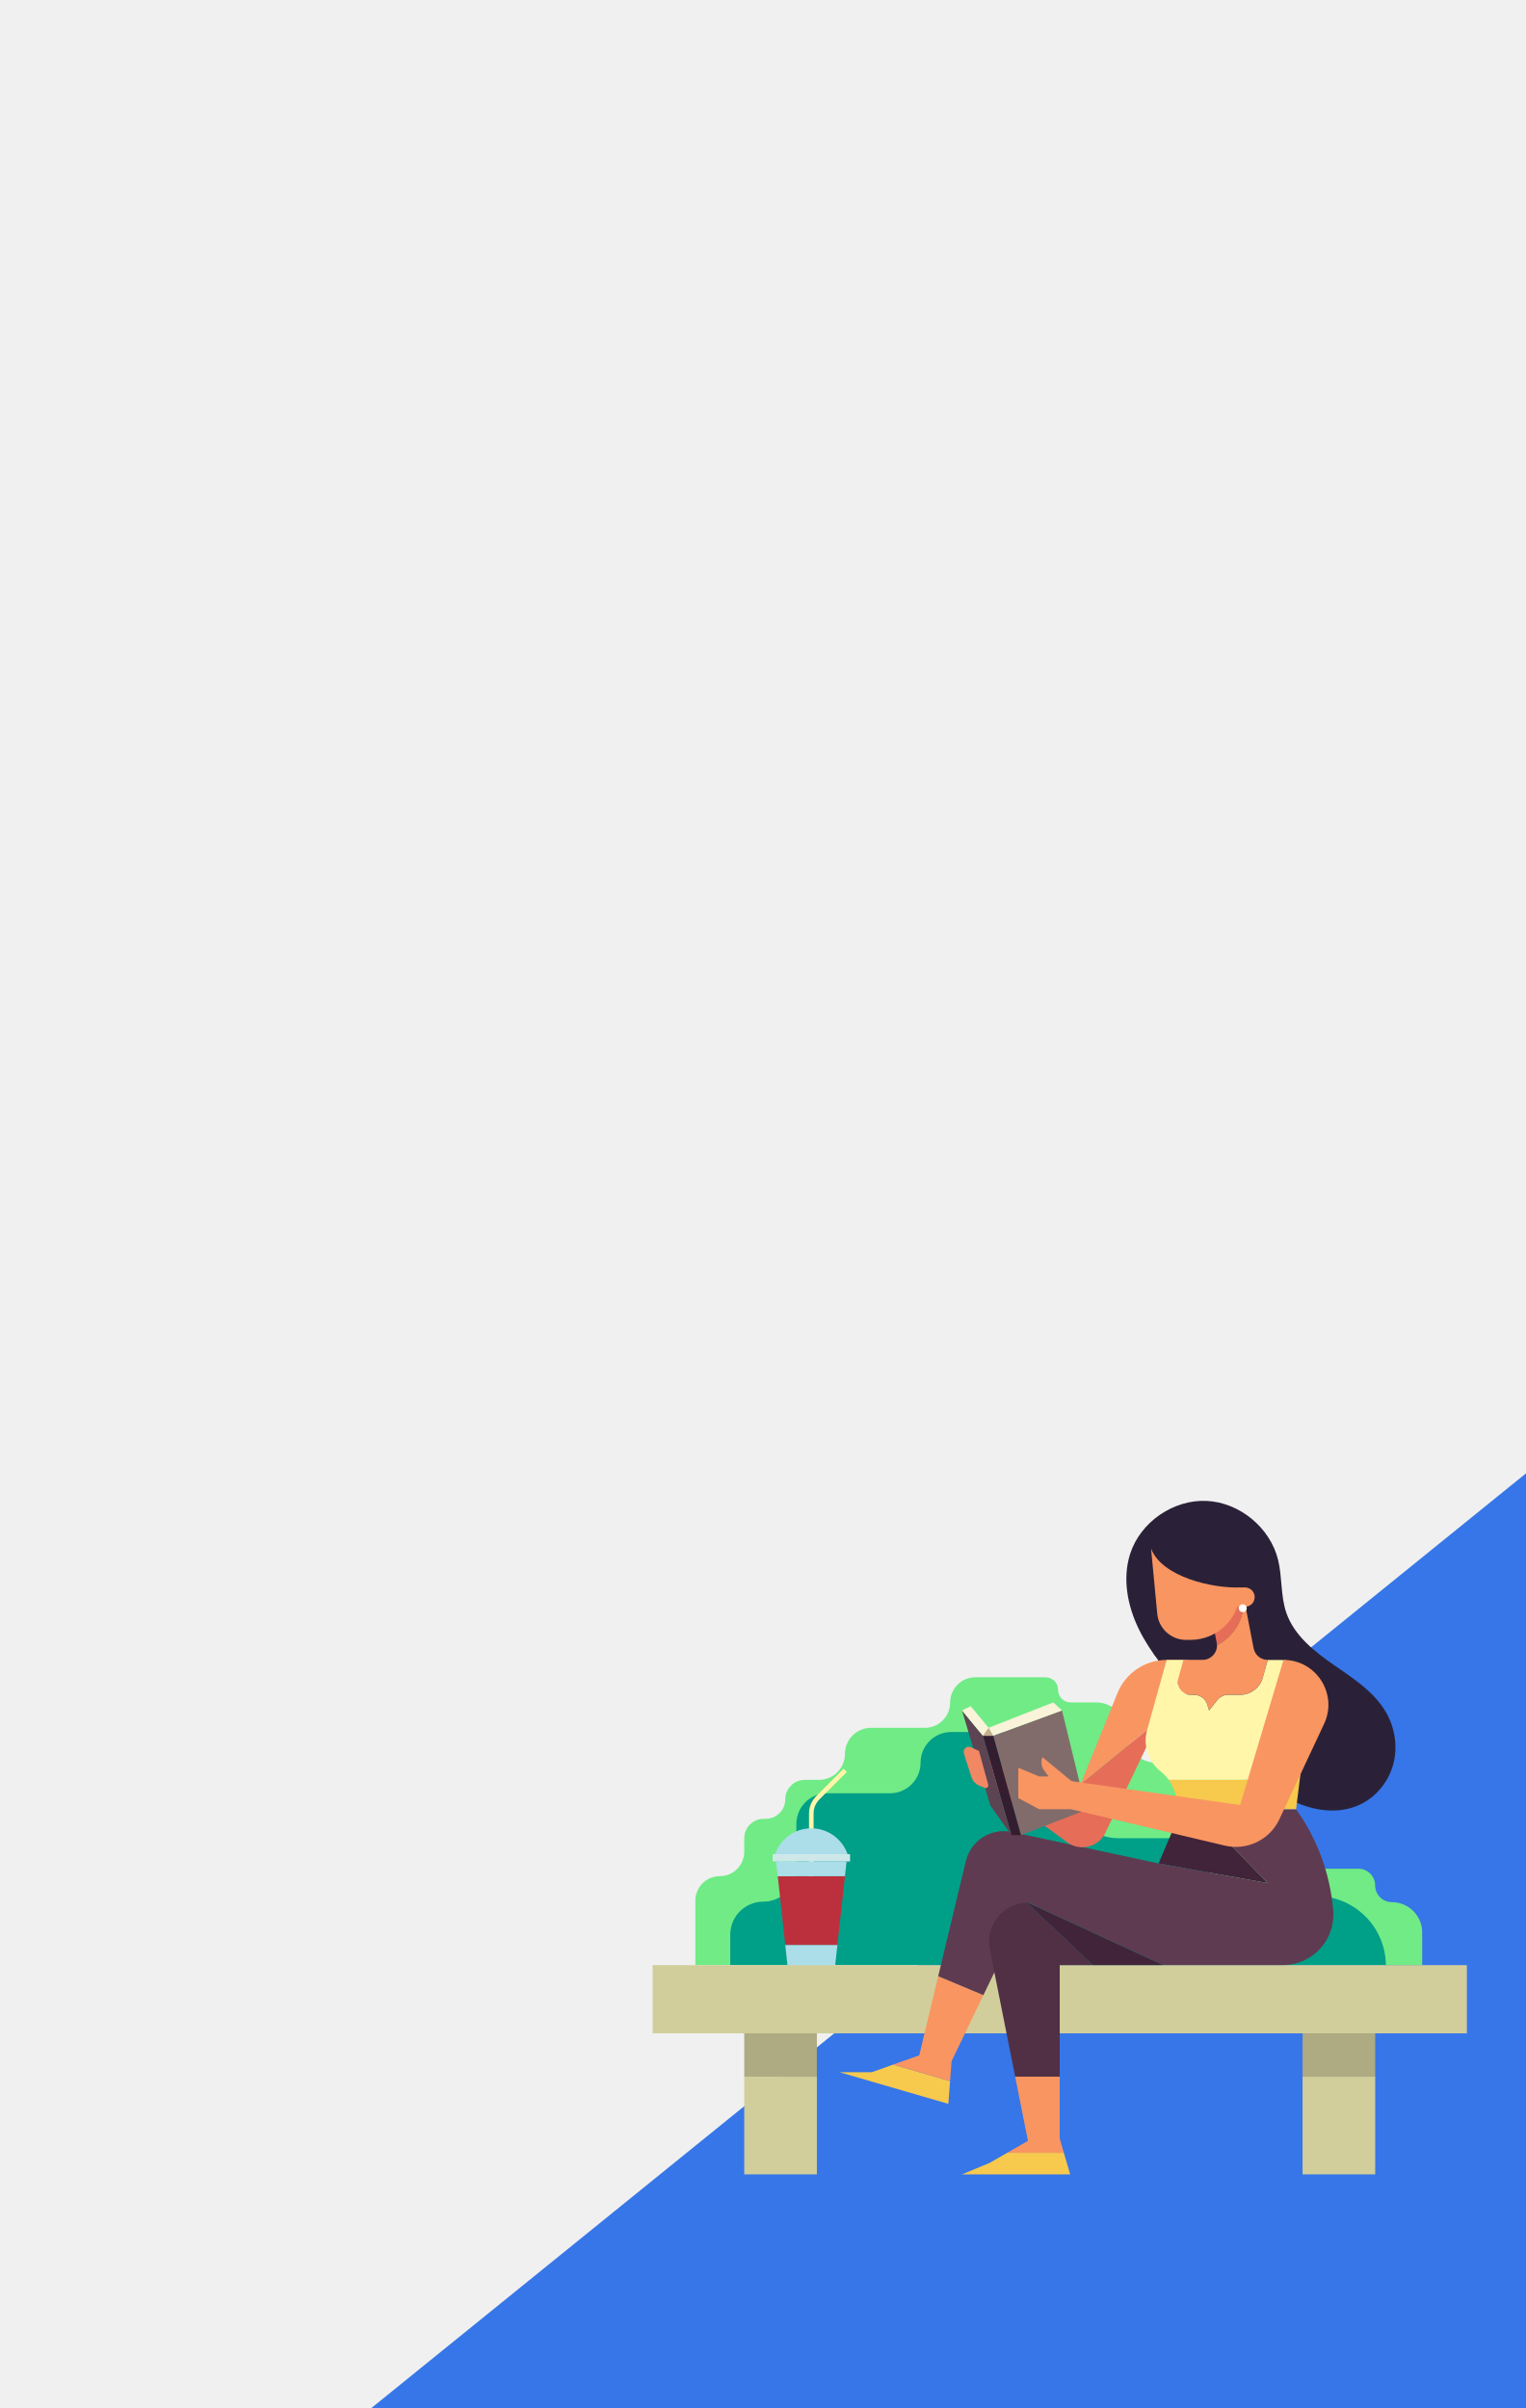
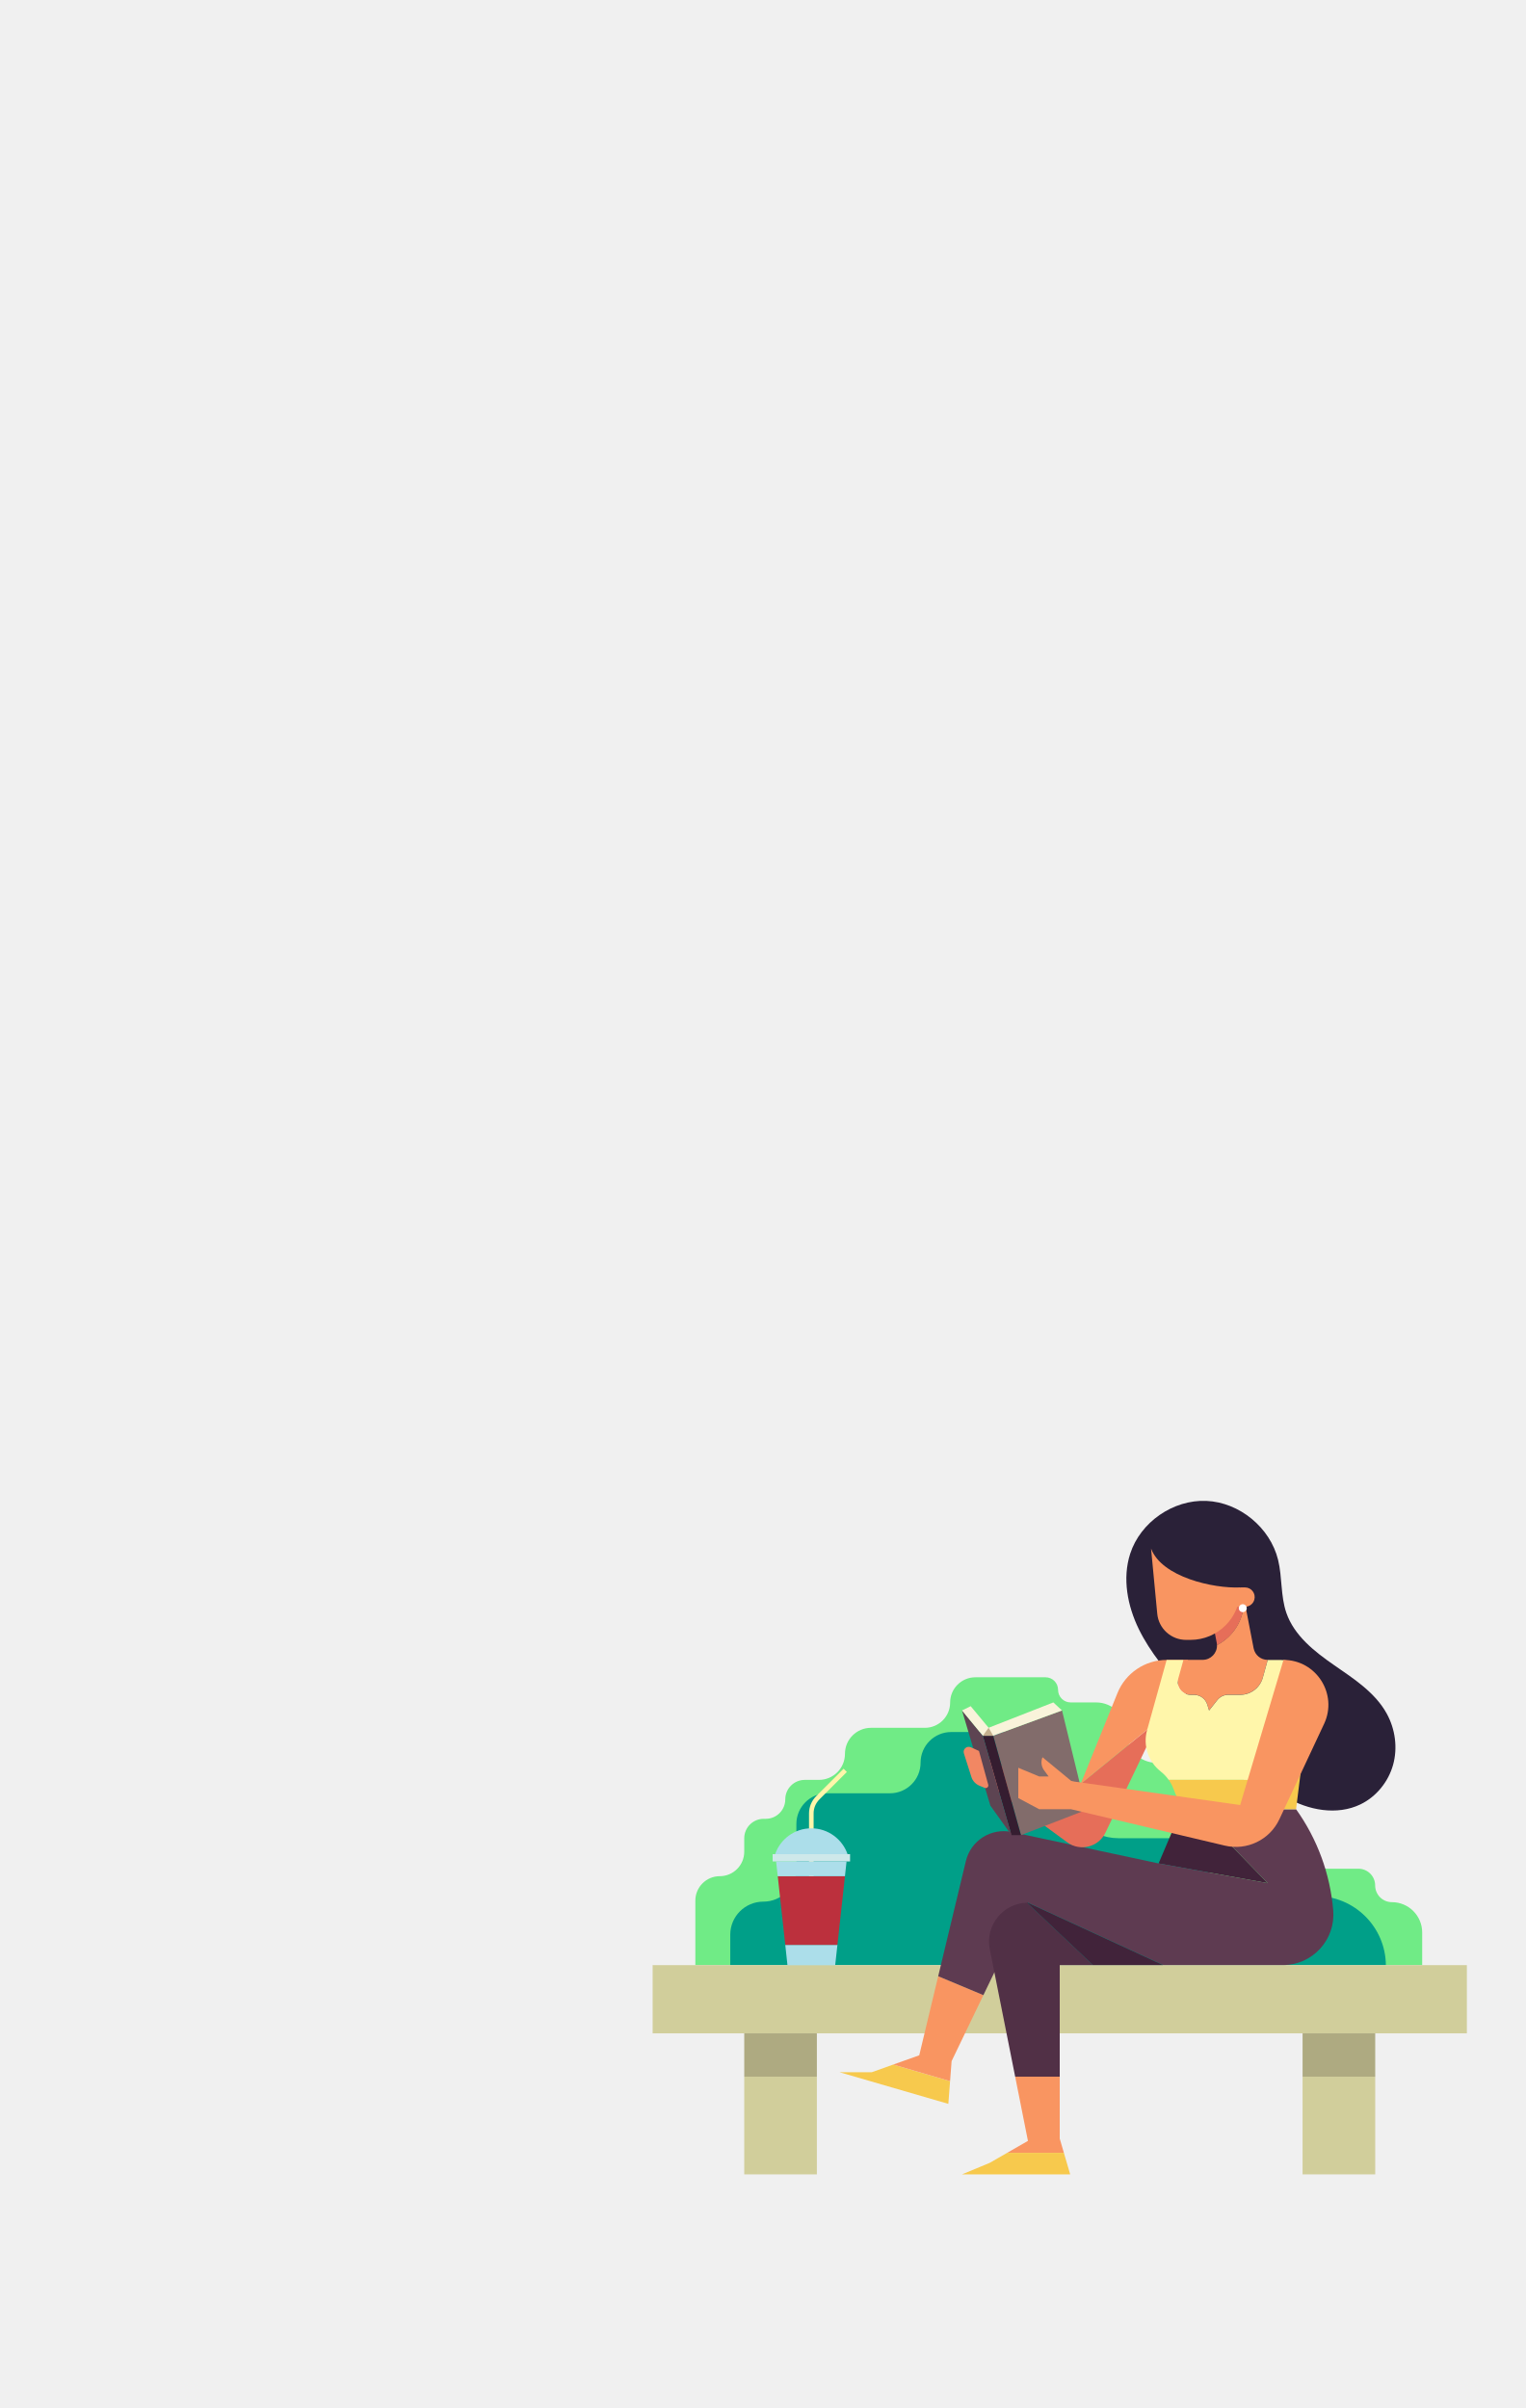
<svg xmlns="http://www.w3.org/2000/svg" xmlns:xlink="http://www.w3.org/1999/xlink" width="475" height="750" viewBox="0 0 125.677 198.438" version="1.1" id="svg8">
  <defs id="defs2">
    <linearGradient id="a">
      <stop id="stop817" offset="0" stop-color="#e7b380" />
      <stop id="stop819" offset="1" stop-color="#eecaa6" />
    </linearGradient>
    <linearGradient gradientUnits="userSpaceOnUse" y2="661.83" y1="663.15" x2="267.96" x1="270.77" id="d">
      <stop id="stop822" offset="0" stop-color="#e5af79" />
      <stop id="stop824" offset="1" stop-opacity="0" stop-color="#e5af79" />
    </linearGradient>
    <linearGradient id="b">
      <stop id="stop827" offset="0" stop-color="#babdb6" />
      <stop id="stop829" offset="1" stop-color="#eeeeec" />
    </linearGradient>
    <linearGradient gradientUnits="userSpaceOnUse" y2="1096.9" y1="1030.9" x2="480" x1="427" id="e">
      <stop id="stop832" offset="0" stop-color="#729fcf" />
      <stop id="stop834" offset="1" stop-color="#3465a4" />
    </linearGradient>
    <linearGradient xlink:href="#a" gradientUnits="userSpaceOnUse" x2="447.57" x1="438.8" id="c" />
    <linearGradient xlink:href="#b" gradientUnits="userSpaceOnUse" y2="990.8" y1="1026.6" x2="469.2" x1="500.62" id="h" />
    <linearGradient xlink:href="#b" gradientUnits="userSpaceOnUse" y2="988.91" y1="1035.6" x2="453.84" x1="480.5" id="g" />
    <linearGradient xlink:href="#b" gradientUnits="userSpaceOnUse" y2="994.17" y1="1062.4" x2="432.16" x1="482.12" id="f" />
    <linearGradient xlink:href="#a" gradientUnits="userSpaceOnUse" y2="482.97" y1="492.2" x2="353.32" x1="319.24" id="i" />
    <linearGradient xlink:href="#a" gradientUnits="userSpaceOnUse" gradientTransform="matrix(-1,0,0,1,918.36,-396.19)" y2="876.67" y1="894.48" x2="627" x1="596.51" id="j" />
    <linearGradient xlink:href="#a" gradientUnits="userSpaceOnUse" y2="391.96" y1="350.95" x2="316.91" x1="318.68" id="k" />
    <filter style="color-interpolation-filters:sRGB;" id="filter1713">
      <feColorMatrix values="1 0 0 0 0 0 1 0 0 0 0 0 1 0 0 -26.754 -90.069 -9.077 125 0 " result="colormatrix" id="feColorMatrix1709" />
      <feComposite in2="colormatrix" operator="arithmetic" k2="1" result="fbSourceGraphic" id="feComposite1711" />
      <feColorMatrix result="fbSourceGraphicAlpha" in="fbSourceGraphic" values="0 0 0 -1 0 0 0 0 -1 0 0 0 0 -1 0 0 0 0 1 0" id="feColorMatrix1715" />
      <feColorMatrix id="feColorMatrix1717" values="1 0 0 0 0 0 1 0 0 0 0 0 1 0 0 -26.754 -90.069 -9.077 125 0 " result="colormatrix" in="fbSourceGraphic" />
      <feComposite in2="colormatrix" id="feComposite1719" operator="arithmetic" k2="1" result="composite" />
    </filter>
    <linearGradient x1="0" y1="0" x2="1" y2="0" gradientUnits="userSpaceOnUse" gradientTransform="matrix(31.7452,-909.064,-909.064,-31.7452,4534.86,946.73)" spreadMethod="pad" id="linearGradient20">
      <stop style="stop-opacity:1;stop-color:#d3d4d6" offset="0" id="stop16" />
      <stop style="stop-opacity:1;stop-color:#ffffff" offset="1" id="stop18" />
    </linearGradient>
    <linearGradient x1="0" y1="0" x2="1" y2="0" gradientUnits="userSpaceOnUse" gradientTransform="matrix(27.3662,-522.178,-522.178,-27.3662,4421.27,3277.68)" spreadMethod="pad" id="linearGradient28">
      <stop style="stop-opacity:1;stop-color:#d3d4d6" offset="0" id="stop24" />
      <stop style="stop-opacity:1;stop-color:#ffffff" offset="1" id="stop26" />
    </linearGradient>
    <linearGradient x1="0" y1="0" x2="1" y2="0" gradientUnits="userSpaceOnUse" gradientTransform="matrix(-185.909,-745.639,-745.639,185.909,4713.82,4490.01)" spreadMethod="pad" id="linearGradient36">
      <stop style="stop-opacity:1;stop-color:#d0d6d7" offset="0" id="stop32" />
      <stop style="stop-opacity:1;stop-color:#ffffff" offset="1" id="stop34" />
    </linearGradient>
    <linearGradient x1="0" y1="0" x2="1" y2="0" gradientUnits="userSpaceOnUse" gradientTransform="matrix(144.985,-915.396,-915.396,-144.985,5033.85,4716.13)" spreadMethod="pad" id="linearGradient46">
      <stop style="stop-opacity:1;stop-color:#c2c9cb" offset="0" id="stop42" />
      <stop style="stop-opacity:1;stop-color:#ffffff" offset="1" id="stop44" />
    </linearGradient>
    <linearGradient x1="0" y1="0" x2="1" y2="0" gradientUnits="userSpaceOnUse" gradientTransform="matrix(59.2985,-1131.48,-1131.48,-59.2985,367.237,5477.63)" spreadMethod="pad" id="linearGradient54">
      <stop style="stop-opacity:1;stop-color:#d0d6d7" offset="0" id="stop50" />
      <stop style="stop-opacity:1;stop-color:#788389" offset="1" id="stop52" />
    </linearGradient>
    <linearGradient x1="0" y1="0" x2="1" y2="0" gradientUnits="userSpaceOnUse" gradientTransform="matrix(-1267.72,461.412,461.412,1267.72,1416.41,4918.07)" spreadMethod="pad" id="linearGradient68">
      <stop style="stop-opacity:1;stop-color:#c2c9cb" offset="0" id="stop64" />
      <stop style="stop-opacity:1;stop-color:#ffffff" offset="1" id="stop66" />
    </linearGradient>
    <linearGradient x1="0" y1="0" x2="1" y2="0" gradientUnits="userSpaceOnUse" gradientTransform="matrix(-80.7171,-27.7931,-27.7931,80.7171,503.048,5092.47)" spreadMethod="pad" id="linearGradient82">
      <stop style="stop-opacity:1;stop-color:#70797f" offset="0" id="stop72" />
      <stop style="stop-opacity:1;stop-color:#ffffff" offset="0.23" id="stop74" />
      <stop style="stop-opacity:1;stop-color:#9ba3a9" offset="0.56" id="stop76" />
      <stop style="stop-opacity:1;stop-color:#f7f7f7" offset="0.86" id="stop78" />
      <stop style="stop-opacity:1;stop-color:#ffffff" offset="1" id="stop80" />
    </linearGradient>
    <linearGradient x1="0" y1="0" x2="1" y2="0" gradientUnits="userSpaceOnUse" gradientTransform="matrix(-329.291,-1426.31,-1426.31,329.291,4679.12,5637.24)" spreadMethod="pad" id="linearGradient92">
      <stop style="stop-opacity:1;stop-color:#d0d6d7" offset="0" id="stop88" />
      <stop style="stop-opacity:1;stop-color:#788389" offset="1" id="stop90" />
    </linearGradient>
    <linearGradient x1="0" y1="0" x2="1" y2="0" gradientUnits="userSpaceOnUse" gradientTransform="matrix(644.568,1871.96,1871.96,-644.568,4848.35,4450.24)" spreadMethod="pad" id="linearGradient106">
      <stop style="stop-opacity:1;stop-color:#c2c9cb" offset="0" id="stop102" />
      <stop style="stop-opacity:1;stop-color:#ffffff" offset="1" id="stop104" />
    </linearGradient>
    <linearGradient x1="0" y1="0" x2="1" y2="0" gradientUnits="userSpaceOnUse" gradientTransform="matrix(-73.6661,-7.74262,-7.74262,73.6661,4649.31,4929.5)" spreadMethod="pad" id="linearGradient120">
      <stop style="stop-opacity:1;stop-color:#70797f" offset="0" id="stop110" />
      <stop style="stop-opacity:1;stop-color:#ffffff" offset="0.23" id="stop112" />
      <stop style="stop-opacity:1;stop-color:#9ba3a9" offset="0.56" id="stop114" />
      <stop style="stop-opacity:1;stop-color:#f7f7f7" offset="0.86" id="stop116" />
      <stop style="stop-opacity:1;stop-color:#ffffff" offset="1" id="stop118" />
    </linearGradient>
    <linearGradient x1="0" y1="0" x2="1" y2="0" gradientUnits="userSpaceOnUse" gradientTransform="matrix(665.522,620.609,620.609,-665.522,1592.89,469.64)" spreadMethod="pad" id="linearGradient130">
      <stop style="stop-opacity:1;stop-color:#d3d4d6" offset="0" id="stop126" />
      <stop style="stop-opacity:1;stop-color:#ffffff" offset="1" id="stop128" />
    </linearGradient>
    <linearGradient x1="0" y1="0" x2="1" y2="0" gradientUnits="userSpaceOnUse" gradientTransform="matrix(-404.644,-623.097,-623.097,404.644,1969.57,1002.84)" spreadMethod="pad" id="linearGradient138">
      <stop style="stop-opacity:1;stop-color:#d3d4d6" offset="0" id="stop134" />
      <stop style="stop-opacity:1;stop-color:#767e83" offset="1" id="stop136" />
    </linearGradient>
    <linearGradient x1="0" y1="0" x2="1" y2="0" gradientUnits="userSpaceOnUse" gradientTransform="matrix(1541.21,1293.23,1293.23,-1541.21,586.243,-530.33)" spreadMethod="pad" id="linearGradient146">
      <stop style="stop-opacity:1;stop-color:#d3d4d6" offset="0" id="stop142" />
      <stop style="stop-opacity:1;stop-color:#ffffff" offset="1" id="stop144" />
    </linearGradient>
    <linearGradient x1="0" y1="0" x2="1" y2="0" gradientUnits="userSpaceOnUse" gradientTransform="matrix(1050.83,-631.402,-631.402,-1050.83,423.913,931.99)" spreadMethod="pad" id="linearGradient156">
      <stop style="stop-opacity:1;stop-color:#d0d6d7" offset="0" id="stop152" />
      <stop style="stop-opacity:1;stop-color:#788389" offset="1" id="stop154" />
    </linearGradient>
    <linearGradient x1="0" y1="0" x2="1" y2="0" gradientUnits="userSpaceOnUse" gradientTransform="matrix(-655.727,2018.12,2018.12,655.727,1448.02,208.95)" spreadMethod="pad" id="linearGradient168">
      <stop style="stop-opacity:1;stop-color:#c2c9cb" offset="0" id="stop164" />
      <stop style="stop-opacity:1;stop-color:#ffffff" offset="1" id="stop166" />
    </linearGradient>
    <linearGradient x1="0" y1="0" x2="1" y2="0" gradientUnits="userSpaceOnUse" gradientTransform="matrix(-22.867,-79.7468,-79.7468,22.867,861.752,811.76)" spreadMethod="pad" id="linearGradient182">
      <stop style="stop-opacity:1;stop-color:#70797f" offset="0" id="stop172" />
      <stop style="stop-opacity:1;stop-color:#ffffff" offset="0.23" id="stop174" />
      <stop style="stop-opacity:1;stop-color:#9ba3a9" offset="0.56" id="stop176" />
      <stop style="stop-opacity:1;stop-color:#f7f7f7" offset="0.86" id="stop178" />
      <stop style="stop-opacity:1;stop-color:#ffffff" offset="1" id="stop180" />
    </linearGradient>
    <linearGradient x1="0" y1="0" x2="1" y2="0" gradientUnits="userSpaceOnUse" gradientTransform="matrix(1430.56,1200.38,1200.38,-1430.56,2432.76,3426.4)" spreadMethod="pad" id="linearGradient190">
      <stop style="stop-opacity:1;stop-color:#d3d4d6" offset="0" id="stop186" />
      <stop style="stop-opacity:1;stop-color:#ffffff" offset="1" id="stop188" />
    </linearGradient>
    <linearGradient x1="0" y1="0" x2="1" y2="0" gradientUnits="userSpaceOnUse" gradientTransform="matrix(975.407,-586.084,-586.084,-975.407,2256.8,4766.11)" spreadMethod="pad" id="linearGradient200">
      <stop style="stop-opacity:1;stop-color:#d0d6d7" offset="0" id="stop196" />
      <stop style="stop-opacity:1;stop-color:#788389" offset="1" id="stop198" />
    </linearGradient>
    <linearGradient x1="0" y1="0" x2="1" y2="0" gradientUnits="userSpaceOnUse" gradientTransform="matrix(-433.505,1877.71,1877.71,433.505,3357.8,3392.4)" spreadMethod="pad" id="linearGradient210">
      <stop style="stop-opacity:1;stop-color:#59666d" offset="0" id="stop206" />
      <stop style="stop-opacity:1;stop-color:#ffffff" offset="1" id="stop208" />
    </linearGradient>
    <linearGradient x1="0" y1="0" x2="1" y2="0" gradientUnits="userSpaceOnUse" gradientTransform="matrix(8.78023,28.7188,28.7188,-8.78023,2674.71,4612.82)" spreadMethod="pad" id="linearGradient218">
      <stop style="stop-opacity:1;stop-color:#4d585d" offset="0" id="stop214" />
      <stop style="stop-opacity:1;stop-color:#ffffff" offset="1" id="stop216" />
    </linearGradient>
    <linearGradient x1="0" y1="0" x2="1" y2="0" gradientUnits="userSpaceOnUse" gradientTransform="matrix(-1270.54,1104.46,1104.46,1270.54,3533.03,1028)" spreadMethod="pad" id="linearGradient228">
      <stop style="stop-opacity:1;stop-color:#d3d4d6" offset="0" id="stop224" />
      <stop style="stop-opacity:1;stop-color:#ffffff" offset="1" id="stop226" />
    </linearGradient>
    <linearGradient x1="0" y1="0" x2="1" y2="0" gradientUnits="userSpaceOnUse" gradientTransform="matrix(-869.948,-543.604,-543.604,869.948,3704.48,2261)" spreadMethod="pad" id="linearGradient238">
      <stop style="stop-opacity:1;stop-color:#d0d6d7" offset="0" id="stop234" />
      <stop style="stop-opacity:1;stop-color:#788389" offset="1" id="stop236" />
    </linearGradient>
    <linearGradient x1="0" y1="0" x2="1" y2="0" gradientUnits="userSpaceOnUse" gradientTransform="matrix(420.281,1685.65,1685.65,-420.281,2693.63,1017.6)" spreadMethod="pad" id="linearGradient248">
      <stop style="stop-opacity:1;stop-color:#59666d" offset="0" id="stop244" />
      <stop style="stop-opacity:1;stop-color:#ffffff" offset="1" id="stop246" />
    </linearGradient>
    <linearGradient x1="0" y1="0" x2="1" y2="0" gradientUnits="userSpaceOnUse" gradientTransform="matrix(-7.46483,26.0329,26.0329,7.46483,3335.14,2107.3)" spreadMethod="pad" id="linearGradient256">
      <stop style="stop-opacity:1;stop-color:#4d585d" offset="0" id="stop252" />
      <stop style="stop-opacity:1;stop-color:#ffffff" offset="1" id="stop254" />
    </linearGradient>
    <linearGradient x1="0" y1="0" x2="1" y2="0" gradientUnits="userSpaceOnUse" gradientTransform="matrix(-1270.54,1104.47,1104.47,1270.54,3245.08,1169.36)" spreadMethod="pad" id="linearGradient266">
      <stop style="stop-opacity:1;stop-color:#d3d4d6" offset="0" id="stop262" />
      <stop style="stop-opacity:1;stop-color:#ffffff" offset="1" id="stop264" />
    </linearGradient>
    <linearGradient x1="0" y1="0" x2="1" y2="0" gradientUnits="userSpaceOnUse" gradientTransform="matrix(-869.953,-543.607,-543.607,869.953,3416.53,2402.37)" spreadMethod="pad" id="linearGradient276">
      <stop style="stop-opacity:1;stop-color:#d0d6d7" offset="0" id="stop272" />
      <stop style="stop-opacity:1;stop-color:#788389" offset="1" id="stop274" />
    </linearGradient>
    <linearGradient x1="0" y1="0" x2="1" y2="0" gradientUnits="userSpaceOnUse" gradientTransform="matrix(420.278,1685.64,1685.64,-420.278,2405.69,1158.97)" spreadMethod="pad" id="linearGradient286">
      <stop style="stop-opacity:1;stop-color:#59666d" offset="0" id="stop282" />
      <stop style="stop-opacity:1;stop-color:#ffffff" offset="1" id="stop284" />
    </linearGradient>
    <linearGradient x1="0" y1="0" x2="1" y2="0" gradientUnits="userSpaceOnUse" gradientTransform="matrix(-7.46277,26.0258,26.0258,7.46277,3047.19,2248.66)" spreadMethod="pad" id="linearGradient294">
      <stop style="stop-opacity:1;stop-color:#4d585d" offset="0" id="stop290" />
      <stop style="stop-opacity:1;stop-color:#ffffff" offset="1" id="stop292" />
    </linearGradient>
    <linearGradient x1="0" y1="0" x2="1" y2="0" gradientUnits="userSpaceOnUse" gradientTransform="matrix(-1270.54,1104.46,1104.46,1270.54,3501.62,1389.25)" spreadMethod="pad" id="linearGradient304">
      <stop style="stop-opacity:1;stop-color:#d3d4d6" offset="0" id="stop300" />
      <stop style="stop-opacity:1;stop-color:#ffffff" offset="1" id="stop302" />
    </linearGradient>
    <linearGradient x1="0" y1="0" x2="1" y2="0" gradientUnits="userSpaceOnUse" gradientTransform="matrix(-869.948,-543.604,-543.604,869.948,3673.08,2622.26)" spreadMethod="pad" id="linearGradient314">
      <stop style="stop-opacity:1;stop-color:#d0d6d7" offset="0" id="stop310" />
      <stop style="stop-opacity:1;stop-color:#788389" offset="1" id="stop312" />
    </linearGradient>
    <linearGradient x1="0" y1="0" x2="1" y2="0" gradientUnits="userSpaceOnUse" gradientTransform="matrix(420.281,1685.65,1685.65,-420.281,2662.22,1378.85)" spreadMethod="pad" id="linearGradient324">
      <stop style="stop-opacity:1;stop-color:#59666d" offset="0" id="stop320" />
      <stop style="stop-opacity:1;stop-color:#ffffff" offset="1" id="stop322" />
    </linearGradient>
    <linearGradient x1="0" y1="0" x2="1" y2="0" gradientUnits="userSpaceOnUse" gradientTransform="matrix(-7.46284,26.026,26.026,7.46284,3303.73,2468.55)" spreadMethod="pad" id="linearGradient332">
      <stop style="stop-opacity:1;stop-color:#4d585d" offset="0" id="stop328" />
      <stop style="stop-opacity:1;stop-color:#ffffff" offset="1" id="stop330" />
    </linearGradient>
    <linearGradient x1="0" y1="0" x2="1" y2="0" gradientUnits="userSpaceOnUse" gradientTransform="matrix(-2101.57,563.114,563.114,2101.57,4894.82,3035.37)" spreadMethod="pad" id="linearGradient344">
      <stop style="stop-opacity:1;stop-color:#6f7a7f" offset="0" id="stop340" />
      <stop style="stop-opacity:1;stop-color:#ffffff" offset="1" id="stop342" />
    </linearGradient>
    <linearGradient x1="0" y1="0" x2="1" y2="0" gradientUnits="userSpaceOnUse" gradientTransform="matrix(1440.88,413.165,413.165,-1440.88,4524.66,3159.74)" spreadMethod="pad" id="linearGradient352">
      <stop style="stop-opacity:1;stop-color:#6f7a7f" offset="0" id="stop348" />
      <stop style="stop-opacity:1;stop-color:#ffffff" offset="1" id="stop350" />
    </linearGradient>
    <linearGradient x1="0" y1="0" x2="1" y2="0" gradientUnits="userSpaceOnUse" gradientTransform="matrix(273.349,-9.54557,-9.54557,-273.349,4300.63,3078.3)" spreadMethod="pad" id="linearGradient360">
      <stop style="stop-opacity:1;stop-color:#6f7a7f" offset="0" id="stop356" />
      <stop style="stop-opacity:1;stop-color:#ffffff" offset="1" id="stop358" />
    </linearGradient>
    <linearGradient x1="0" y1="0" x2="1" y2="0" gradientUnits="userSpaceOnUse" gradientTransform="matrix(-1171.72,249.058,249.058,1171.72,4463.37,3431.91)" spreadMethod="pad" id="linearGradient370">
      <stop style="stop-opacity:1;stop-color:#c1c5c7" offset="0" id="stop366" />
      <stop style="stop-opacity:1;stop-color:#ffffff" offset="1" id="stop368" />
    </linearGradient>
    <linearGradient x1="0" y1="0" x2="1" y2="0" gradientUnits="userSpaceOnUse" gradientTransform="matrix(1599.13,55.8428,55.8428,-1599.13,2926.46,3178.56)" spreadMethod="pad" id="linearGradient378">
      <stop style="stop-opacity:1;stop-color:#c6c8c8" offset="0" id="stop374" />
      <stop style="stop-opacity:1;stop-color:#ffffff" offset="1" id="stop376" />
    </linearGradient>
    <linearGradient x1="0" y1="0" x2="1" y2="0" gradientUnits="userSpaceOnUse" gradientTransform="matrix(-1264.29,485.315,485.315,1264.29,4415.64,3356.35)" spreadMethod="pad" id="linearGradient386">
      <stop style="stop-opacity:1;stop-color:#8b9199" offset="0" id="stop382" />
      <stop style="stop-opacity:1;stop-color:#ffffff" offset="1" id="stop384" />
    </linearGradient>
    <linearGradient x1="0" y1="0" x2="1" y2="0" gradientUnits="userSpaceOnUse" gradientTransform="matrix(1142.99,160.637,160.637,-1142.99,4356.48,3477.28)" spreadMethod="pad" id="linearGradient394">
      <stop style="stop-opacity:1;stop-color:#d0d6d7" offset="0" id="stop390" />
      <stop style="stop-opacity:1;stop-color:#ffffff" offset="1" id="stop392" />
    </linearGradient>
    <linearGradient x1="0" y1="0" x2="1" y2="0" gradientUnits="userSpaceOnUse" gradientTransform="matrix(1084.69,270.443,270.443,-1084.69,4468.89,3439.6)" spreadMethod="pad" id="linearGradient402">
      <stop style="stop-opacity:1;stop-color:#8b9199" offset="0" id="stop398" />
      <stop style="stop-opacity:1;stop-color:#ffffff" offset="1" id="stop400" />
    </linearGradient>
    <linearGradient x1="0" y1="0" x2="1" y2="0" gradientUnits="userSpaceOnUse" gradientTransform="matrix(981.178,173.008,173.008,-981.178,4355.27,3513.24)" spreadMethod="pad" id="linearGradient410">
      <stop style="stop-opacity:1;stop-color:#d0d6d7" offset="0" id="stop406" />
      <stop style="stop-opacity:1;stop-color:#ffffff" offset="1" id="stop408" />
    </linearGradient>
    <linearGradient x1="0" y1="0" x2="1" y2="0" gradientUnits="userSpaceOnUse" gradientTransform="matrix(-1596.53,-368.587,-368.587,1596.53,6151.31,3401.58)" spreadMethod="pad" id="linearGradient418">
      <stop style="stop-opacity:1;stop-color:#c6c8c8" offset="0" id="stop414" />
      <stop style="stop-opacity:1;stop-color:#ffffff" offset="1" id="stop416" />
    </linearGradient>
    <linearGradient x1="0" y1="0" x2="1" y2="0" gradientUnits="userSpaceOnUse" gradientTransform="matrix(1009.05,270.375,270.375,-1009.05,4685.82,3540.23)" spreadMethod="pad" id="linearGradient426">
      <stop style="stop-opacity:1;stop-color:#8b9199" offset="0" id="stop422" />
      <stop style="stop-opacity:1;stop-color:#ffffff" offset="1" id="stop424" />
    </linearGradient>
    <linearGradient x1="0" y1="0" x2="1" y2="0" gradientUnits="userSpaceOnUse" gradientTransform="matrix(1091.75,57.216,57.216,-1091.75,3258.51,3182.78)" spreadMethod="pad" id="linearGradient434">
      <stop style="stop-opacity:1;stop-color:#b5bbbc" offset="0" id="stop430" />
      <stop style="stop-opacity:1;stop-color:#ffffff" offset="1" id="stop432" />
    </linearGradient>
    <linearGradient x1="0" y1="0" x2="1" y2="0" gradientUnits="userSpaceOnUse" gradientTransform="matrix(1095.99,57.4383,57.4383,-1095.99,3258.8,3136.84)" spreadMethod="pad" id="linearGradient442">
      <stop style="stop-opacity:1;stop-color:#b5bbbc" offset="0" id="stop438" />
      <stop style="stop-opacity:1;stop-color:#ffffff" offset="1" id="stop440" />
    </linearGradient>
    <linearGradient x1="0" y1="0" x2="1" y2="0" gradientUnits="userSpaceOnUse" gradientTransform="matrix(1073.36,56.2523,56.2523,-1073.36,3272.08,3099.89)" spreadMethod="pad" id="linearGradient450">
      <stop style="stop-opacity:1;stop-color:#b5bbbc" offset="0" id="stop446" />
      <stop style="stop-opacity:1;stop-color:#ffffff" offset="1" id="stop448" />
    </linearGradient>
    <linearGradient x1="0" y1="0" x2="1" y2="0" gradientUnits="userSpaceOnUse" gradientTransform="matrix(-1471.73,-154.685,-154.685,1471.73,5837.93,3295.7)" spreadMethod="pad" id="linearGradient458">
      <stop style="stop-opacity:1;stop-color:#b5bbbc" offset="0" id="stop454" />
      <stop style="stop-opacity:1;stop-color:#ffffff" offset="1" id="stop456" />
    </linearGradient>
    <linearGradient x1="0" y1="0" x2="1" y2="0" gradientUnits="userSpaceOnUse" gradientTransform="matrix(-1461.18,-153.576,-153.576,1461.18,5837.96,3244.71)" spreadMethod="pad" id="linearGradient466">
      <stop style="stop-opacity:1;stop-color:#b5bbbc" offset="0" id="stop462" />
      <stop style="stop-opacity:1;stop-color:#ffffff" offset="1" id="stop464" />
    </linearGradient>
    <linearGradient x1="0" y1="0" x2="1" y2="0" gradientUnits="userSpaceOnUse" gradientTransform="matrix(-1452.43,-152.657,-152.657,1452.43,5838.31,3199.22)" spreadMethod="pad" id="linearGradient474">
      <stop style="stop-opacity:1;stop-color:#b5bbbc" offset="0" id="stop470" />
      <stop style="stop-opacity:1;stop-color:#ffffff" offset="1" id="stop472" />
    </linearGradient>
    <linearGradient x1="0" y1="0" x2="1" y2="0" gradientUnits="userSpaceOnUse" gradientTransform="matrix(-899.439,207.652,207.652,899.439,4397.14,3525.45)" spreadMethod="pad" id="linearGradient488">
      <stop style="stop-opacity:1;stop-color:#c8cfd1" offset="0" id="stop478" />
      <stop style="stop-opacity:1;stop-color:#eff0f0" offset="0.16" id="stop480" />
      <stop style="stop-opacity:1;stop-color:#ffffff" offset="0.4" id="stop482" />
      <stop style="stop-opacity:1;stop-color:#fcfeff" offset="0.67" id="stop484" />
      <stop style="stop-opacity:1;stop-color:#e2e4e5" offset="1" id="stop486" />
    </linearGradient>
    <linearGradient x1="0" y1="0" x2="1" y2="0" gradientUnits="userSpaceOnUse" gradientTransform="matrix(803.155,230.301,230.301,-803.155,4549.79,3565.5)" spreadMethod="pad" id="linearGradient502">
      <stop style="stop-opacity:1;stop-color:#c8cfd1" offset="0" id="stop492" />
      <stop style="stop-opacity:1;stop-color:#eff0f0" offset="0.16" id="stop494" />
      <stop style="stop-opacity:1;stop-color:#ffffff" offset="0.4" id="stop496" />
      <stop style="stop-opacity:1;stop-color:#fcfeff" offset="0.67" id="stop498" />
      <stop style="stop-opacity:1;stop-color:#e2e4e5" offset="1" id="stop500" />
    </linearGradient>
    <linearGradient x1="0" y1="0" x2="1" y2="0" gradientUnits="userSpaceOnUse" gradientTransform="matrix(-953.964,273.545,273.545,953.964,4879.29,897.22)" spreadMethod="pad" id="linearGradient516">
      <stop style="stop-opacity:1;stop-color:#bfc4c5" offset="0" id="stop512" />
      <stop style="stop-opacity:1;stop-color:#ffffff" offset="1" id="stop514" />
    </linearGradient>
    <linearGradient x1="0" y1="0" x2="1" y2="0" gradientUnits="userSpaceOnUse" gradientTransform="matrix(57.2412,1092.23,1092.23,-57.2412,3712.31,816.75)" spreadMethod="pad" id="linearGradient524">
      <stop style="stop-opacity:1;stop-color:#daddde" offset="0" id="stop520" />
      <stop style="stop-opacity:1;stop-color:#ffffff" offset="1" id="stop522" />
    </linearGradient>
    <linearGradient x1="0" y1="0" x2="1" y2="0" gradientUnits="userSpaceOnUse" gradientTransform="matrix(-1250.3,583.024,583.024,1250.3,4784.34,143.86)" spreadMethod="pad" id="linearGradient542">
      <stop style="stop-opacity:1;stop-color:#768186" offset="0" id="stop538" />
      <stop style="stop-opacity:1;stop-color:#ffffff" offset="1" id="stop540" />
    </linearGradient>
    <linearGradient x1="0" y1="0" x2="1" y2="0" gradientUnits="userSpaceOnUse" gradientTransform="matrix(942.891,149.339,149.339,-942.891,4395.98,1007.32)" spreadMethod="pad" id="linearGradient562">
      <stop style="stop-opacity:1;stop-color:#bfc4c5" offset="0" id="stop558" />
      <stop style="stop-opacity:1;stop-color:#ffffff" offset="1" id="stop560" />
    </linearGradient>
    <linearGradient x1="0" y1="0" x2="1" y2="0" gradientUnits="userSpaceOnUse" gradientTransform="matrix(57.2411,1092.22,1092.22,-57.2411,5353.74,816.75)" spreadMethod="pad" id="linearGradient570">
      <stop style="stop-opacity:1;stop-color:#daddde" offset="0" id="stop566" />
      <stop style="stop-opacity:1;stop-color:#ffffff" offset="1" id="stop568" />
    </linearGradient>
    <linearGradient x1="0" y1="0" x2="1" y2="0" gradientUnits="userSpaceOnUse" gradientTransform="matrix(1046.66,466.002,466.002,-1046.66,4325.59,168)" spreadMethod="pad" id="linearGradient590">
      <stop style="stop-opacity:1;stop-color:#768186" offset="0" id="stop584" />
      <stop style="stop-opacity:1;stop-color:#ffffff" offset="0.811" id="stop586" />
      <stop style="stop-opacity:1;stop-color:#ffffff" offset="1" id="stop588" />
    </linearGradient>
    <linearGradient x1="0" y1="0" x2="1" y2="0" gradientUnits="userSpaceOnUse" gradientTransform="matrix(35.2481,-402.888,-402.888,-35.2481,4628.43,1272.63)" spreadMethod="pad" id="linearGradient676">
      <stop style="stop-opacity:1;stop-color:#c9d8e0" offset="0" id="stop670" />
      <stop style="stop-opacity:1;stop-color:#ffffff" offset="0.39" id="stop672" />
      <stop style="stop-opacity:1;stop-color:#c9d8e0" offset="1" id="stop674" />
    </linearGradient>
    <linearGradient x1="0" y1="0" x2="1" y2="0" gradientUnits="userSpaceOnUse" gradientTransform="matrix(545.603,1026.13,1026.13,-545.603,429.911,3813.67)" spreadMethod="pad" id="linearGradient684">
      <stop style="stop-opacity:1;stop-color:#ffffff" offset="0" id="stop680" />
      <stop style="stop-opacity:1;stop-color:#788389" offset="1" id="stop682" />
    </linearGradient>
    <linearGradient x1="0" y1="0" x2="1" y2="0" gradientUnits="userSpaceOnUse" gradientTransform="matrix(40.1448,-1149.6,-1149.6,-40.1448,1064.02,4914.84)" spreadMethod="pad" id="linearGradient694">
      <stop style="stop-opacity:1;stop-color:#c2c9cb" offset="0" id="stop690" />
      <stop style="stop-opacity:1;stop-color:#ffffff" offset="1" id="stop692" />
    </linearGradient>
    <linearGradient x1="0" y1="0" x2="1" y2="0" gradientUnits="userSpaceOnUse" gradientTransform="matrix(3329.37,174.485,174.485,-3329.37,-377.188,3524.61)" spreadMethod="pad" id="linearGradient702">
      <stop style="stop-opacity:1;stop-color:#6f7a7f" offset="0" id="stop698" />
      <stop style="stop-opacity:1;stop-color:#ffffff" offset="1" id="stop700" />
    </linearGradient>
    <linearGradient x1="0" y1="0" x2="1" y2="0" gradientUnits="userSpaceOnUse" gradientTransform="matrix(2008.51,70.1389,70.1389,-2008.51,427.385,3241.2)" spreadMethod="pad" id="linearGradient712">
      <stop style="stop-opacity:1;stop-color:#d0d3d4" offset="0" id="stop708" />
      <stop style="stop-opacity:1;stop-color:#ffffff" offset="1" id="stop710" />
    </linearGradient>
    <linearGradient x1="0" y1="0" x2="1" y2="0" gradientUnits="userSpaceOnUse" gradientTransform="matrix(-2396.18,-251.848,-251.848,2396.18,2265.01,3381.51)" spreadMethod="pad" id="linearGradient720">
      <stop style="stop-opacity:1;stop-color:#dfe3e5" offset="0" id="stop716" />
      <stop style="stop-opacity:1;stop-color:#ffffff" offset="1" id="stop718" />
    </linearGradient>
    <linearGradient x1="0" y1="0" x2="1" y2="0" gradientUnits="userSpaceOnUse" gradientTransform="matrix(-2125.06,-223.353,-223.353,2125.06,2263.51,3307.77)" spreadMethod="pad" id="linearGradient728">
      <stop style="stop-opacity:1;stop-color:#bdc1c2" offset="0" id="stop724" />
      <stop style="stop-opacity:1;stop-color:#ffffff" offset="1" id="stop726" />
    </linearGradient>
    <linearGradient x1="0" y1="0" x2="1" y2="0" gradientUnits="userSpaceOnUse" gradientTransform="matrix(-2180.89,-229.221,-229.221,2180.89,2294.94,3527.7)" spreadMethod="pad" id="linearGradient736">
      <stop style="stop-opacity:1;stop-color:#bdc1c2" offset="0" id="stop732" />
      <stop style="stop-opacity:1;stop-color:#ffffff" offset="1" id="stop734" />
    </linearGradient>
    <linearGradient x1="0" y1="0" x2="1" y2="0" gradientUnits="userSpaceOnUse" gradientTransform="matrix(-2161.42,-227.174,-227.174,2161.42,2296.78,3598.23)" spreadMethod="pad" id="linearGradient744">
      <stop style="stop-opacity:1;stop-color:#bdc1c2" offset="0" id="stop740" />
      <stop style="stop-opacity:1;stop-color:#ffffff" offset="1" id="stop742" />
    </linearGradient>
    <linearGradient x1="0" y1="0" x2="1" y2="0" gradientUnits="userSpaceOnUse" gradientTransform="matrix(2064.28,72.0862,72.0862,-2064.28,-24.5087,3243.52)" spreadMethod="pad" id="linearGradient754">
      <stop style="stop-opacity:1;stop-color:#e5e5e7" offset="0" id="stop750" />
      <stop style="stop-opacity:1;stop-color:#5d6a6f" offset="1" id="stop752" />
    </linearGradient>
    <linearGradient x1="0" y1="0" x2="1" y2="0" gradientUnits="userSpaceOnUse" gradientTransform="matrix(-82.8941,-255.122,-255.122,82.8941,2719.36,4451.35)" spreadMethod="pad" id="linearGradient762">
      <stop style="stop-opacity:1;stop-color:#d3d4d6" offset="0" id="stop758" />
      <stop style="stop-opacity:1;stop-color:#ffffff" offset="1" id="stop760" />
    </linearGradient>
    <linearGradient x1="0" y1="0" x2="1" y2="0" gradientUnits="userSpaceOnUse" gradientTransform="matrix(149.873,-321.403,-321.403,-149.873,3626.74,4486.28)" spreadMethod="pad" id="linearGradient770">
      <stop style="stop-opacity:1;stop-color:#d3d4d6" offset="0" id="stop766" />
      <stop style="stop-opacity:1;stop-color:#ffffff" offset="1" id="stop768" />
    </linearGradient>
    <linearGradient x1="0" y1="0" x2="1" y2="0" gradientUnits="userSpaceOnUse" gradientTransform="matrix(-115.81,-237.446,-237.446,115.81,779.17,3041.79)" spreadMethod="pad" id="linearGradient778">
      <stop style="stop-opacity:1;stop-color:#d3d4d6" offset="0" id="stop774" />
      <stop style="stop-opacity:1;stop-color:#ffffff" offset="1" id="stop776" />
    </linearGradient>
    <linearGradient x1="0" y1="0" x2="1" y2="0" gradientUnits="userSpaceOnUse" gradientTransform="matrix(72.2654,-236.37,-236.37,-72.2654,1880.45,3019.52)" spreadMethod="pad" id="linearGradient786">
      <stop style="stop-opacity:1;stop-color:#d3d4d6" offset="0" id="stop782" />
      <stop style="stop-opacity:1;stop-color:#ffffff" offset="1" id="stop784" />
    </linearGradient>
    <linearGradient x1="0" y1="0" x2="1" y2="0" gradientUnits="userSpaceOnUse" gradientTransform="matrix(74.6581,-244.196,-244.196,-74.6581,3310.57,1940.25)" spreadMethod="pad" id="linearGradient794">
      <stop style="stop-opacity:1;stop-color:#d3d4d6" offset="0" id="stop790" />
      <stop style="stop-opacity:1;stop-color:#ffffff" offset="1" id="stop792" />
    </linearGradient>
    <linearGradient x1="0" y1="0" x2="1" y2="0" gradientUnits="userSpaceOnUse" gradientTransform="matrix(-114.995,-235.774,-235.774,114.995,2299.37,1995.97)" spreadMethod="pad" id="linearGradient802">
      <stop style="stop-opacity:1;stop-color:#d3d4d6" offset="0" id="stop798" />
      <stop style="stop-opacity:1;stop-color:#ffffff" offset="1" id="stop800" />
    </linearGradient>
    <linearGradient x1="0" y1="0" x2="1" y2="0" gradientUnits="userSpaceOnUse" gradientTransform="matrix(-84.4478,-245.254,-245.254,84.4478,942.391,593.66)" spreadMethod="pad" id="linearGradient810">
      <stop style="stop-opacity:1;stop-color:#d3d4d6" offset="0" id="stop806" />
      <stop style="stop-opacity:1;stop-color:#ffffff" offset="1" id="stop808" />
    </linearGradient>
    <linearGradient x1="0" y1="0" x2="1" y2="0" gradientUnits="userSpaceOnUse" gradientTransform="matrix(74.4367,-204.513,-204.513,-74.4367,1986.65,498.41)" spreadMethod="pad" id="linearGradient818">
      <stop style="stop-opacity:1;stop-color:#d3d4d6" offset="0" id="stop814" />
      <stop style="stop-opacity:1;stop-color:#ffffff" offset="1" id="stop816" />
    </linearGradient>
    <rect height="1400" width="1700" id="SVGID_7_" />
  </defs>
  <g id="layer1" transform="translate(0,-98.56248)">
-     <rect style="opacity:1;fill:#3676e8;fill-opacity:1;stroke:none;stroke-width:0.005;stroke-linecap:square;stroke-miterlimit:4;stroke-dasharray:0, 0.052;stroke-dashoffset:0.176;stroke-opacity:1" id="rect1020" width="224.14" height="86.557" x="-179.259" y="250.082" transform="rotate(-38.99597)" />
    <rect style="opacity:1;fill:none;fill-opacity:1;stroke:none;stroke-width:0.005;stroke-linecap:square;stroke-miterlimit:4;stroke-dasharray:0, 0.052;stroke-dashoffset:0.176;stroke-opacity:1" id="rect2027" width="40.294" height="52.513" x="169.54" y="163.47" />
    <g id="g2824" transform="matrix(0.05258659,0,0,0.05258659,162.2117,200.2548)">
      <defs id="defs2693">
        <rect height="1400" width="1700" id="rect2834" x="0" y="0" />
      </defs>
      <clipPath id="SVGID_2_">
        <use id="use2695" overflow="visible" xlink:href="#SVGID_7_" style="overflow:visible" x="0" y="0" width="100%" height="100%" />
      </clipPath>
      <g id="g2820" transform="translate(-2274.298,245.8347)">
        <path style="fill:#70eb86" d="M 279.1,899.9 V 798.8 c 0,-21.1 17.1,-38.3 38.3,-38.3 v 0 c 21.1,0 38.3,-17.1 38.3,-38.3 v -21.1 c 0,-16.8 13.7,-30.5 30.5,-30.5 h 3.3 c 16.8,0 30.5,-13.7 30.5,-30.5 v 0 c 0,-16.8 13.7,-30.5 30.5,-30.5 h 22.2 c 22.6,0 40.8,-18.3 40.8,-40.8 v 0 c 0,-22.6 18.3,-40.8 40.8,-40.8 h 84.4 c 21.8,0 39.6,-17.7 39.6,-39.6 v 0 c 0,-21.8 17.7,-39.6 39.6,-39.6 h 109.8 c 10.9,0 19.7,8.8 19.7,19.7 v 0 c 0,10.9 8.8,19.7 19.7,19.7 H 907 c 26.1,0 47.3,21.2 47.3,47.3 v 0 c 0,26.1 21.2,47.3 47.3,47.3 h 95.6 c 25.3,0 45.7,20.5 45.7,45.7 v 0 c 0,25.3 20.5,45.7 45.7,45.7 h 6.7 c 20.6,0 37.3,16.7 37.3,37.3 v 0 c 0,20.6 16.7,37.3 37.3,37.3 h 48.1 c 14.4,0 26.2,11.7 26.2,26.2 v 0 c 0,14.4 11.7,26.2 26.2,26.2 v 0 c 26.2,0 47.5,21.3 47.5,47.5 v 51.2 H 279.1 Z" id="path2722" />
        <g id="g2726">
          <path style="fill:#009f88" d="m 1251.7,791.6 h -122.8 c -25,0 -45.3,-20.3 -45.3,-45.3 v 0 c 0,-25 -20.3,-45.3 -45.3,-45.3 h -96.1 c -46,0 -83.2,-37.3 -83.2,-83.2 v 0 c 0,-46 -37.3,-83.2 -83.2,-83.2 H 680 c -26.5,0 -48,21.5 -48,48 v 0 c 0,26.5 -21.5,48 -48,48 h -98.6 c -26.5,0 -48,21.5 -48,48 v 70 c 0,28.6 -23.2,51.8 -51.8,51.8 v 0 c -28.6,0 -51.8,23.2 -51.8,51.8 v 47.6 H 1361 C 1360.4,840 1311.7,791.6 1251.7,791.6 Z" id="path2724" />
        </g>
        <rect style="fill:#d1ce9b" x="212.2" y="899.9" width="1275.7" height="106.9" id="rect2728" />
        <g id="g2738">
          <polygon style="fill:#f7c94d" points="555.6,1067.7 504.9,1067.7 675.5,1117.3 678.2,1081.7 589.1,1055.7 " id="polygon2730" />
          <polygon style="fill:#f99561" points="629.9,1041.2 589.1,1055.7 678.2,1081.7 680.6,1050.3 730.4,946.9 659.6,917.3 " id="polygon2732" />
          <polygon style="fill:#41233a" points="1004.9,740.5 1175.9,771.4 1063.5,655.6 1041,655.6 " id="polygon2734" />
          <path style="fill:#5e3b51" d="m 1278.5,814 v 0 c -4.8,-57.1 -24.9,-111.8 -58.2,-158.4 v 0 h -156.8 l 112.4,115.8 -171,-30.9 L 775,691.3 c -32.3,-6.9 -64.3,13.2 -72,45.4 l -43.4,180.6 70.8,29.6 69.8,-144.9 212,97.8 h 187.4 c 46.3,0.1 82.8,-39.6 78.9,-85.8 z" id="path2736" />
        </g>
        <path style="fill:#2a2138" d="m 1362.4,505.8 c 13.3,24.2 17.3,53.6 9.9,80.2 -7.4,26.6 -26.3,50 -51.2,62 -36.7,17.7 -81.7,9.3 -116.8,-11.4 -35.1,-20.7 -62.3,-52.2 -88.9,-83 -23.4,-27.1 -46.7,-54.3 -70.1,-81.4 -26.5,-30.8 -53.4,-62.1 -71.3,-98.7 -17.9,-36.6 -26.1,-79.6 -13.6,-118.3 16,-49.5 67.3,-85 119.3,-82.8 51.9,2.2 100,41.8 112.4,92.3 6.7,27.3 3.8,56.6 13,83.2 12.3,35.6 44,60.6 75,82 30.9,21.4 64.1,42.8 82.3,75.9 z" id="path2740" />
        <g id="g2746">
          <path style="fill:#e66e59" d="M 870.8,645.4 716,565 l 13.5,45.4 132.2,97 c 20.3,14.9 49.1,7.6 59.9,-15 l 84.8,-177.3 -123.6,100.8 z" id="path2742" />
          <path style="fill:#f99561" d="m 1017.6,421.6 v 0 c -33.9,0 -64.5,20.6 -77.2,52.1 l -57.6,142.2 123.6,-100.9 44.7,-93.4 z" id="path2744" />
        </g>
        <polygon style="fill:#826c6b" points="876.8,595.9 853.6,500.8 745.8,540.4 789.3,696.2 891.6,656.6 " id="polygon2748" />
        <polygon style="fill:#351d30" points="789.3,696.2 774.4,696.2 729.5,540.4 745.8,540.4 " id="polygon2750" />
        <polygon style="fill:#5d4452" points="741.3,649.9 774.4,696.2 729.5,540.4 696.9,500.8 " id="polygon2752" />
        <polygon style="fill:#f9f3da" points="745.8,540.4 853.6,500.8 840,488.2 738.6,527.9 710.5,494.1 696.9,500.8 729.5,540.4 " id="polygon2754" />
        <polygon style="fill:#c3af8d" points="729.5,540.4 738.6,527.9 745.8,540.4 " id="polygon2756" />
        <path style="fill:#f28763" d="m 710.8,558.5 12.7,5.8 14.5,52.9 c 0.9,3.3 -2.4,6.2 -5.5,4.9 l -8.3,-3.4 c -6,-2.5 -10.7,-7.5 -12.6,-13.7 l -11.7,-36.7 c -2.3,-6.7 4.5,-12.7 10.9,-9.8 z" id="path2758" />
        <g id="g2764">
          <path style="fill:#e66e59" d="m 1138.7,329.4 v -4.7 L 1137,316 h -56.2 l 15.2,78.9 c 0.2,1.2 0.4,2.4 0.4,3.6 25.1,-12.9 42.3,-39 42.3,-69.1 z" id="path2760" />
          <path style="fill:#f99561" d="m 1153.8,403.4 -15.2,-78.8 v 4.7 c 0,30.1 -17.2,56.2 -42.2,69.1 0.4,12.4 -9.6,23.1 -22.5,23.1 h -30.1 l -8.1,29.2 c -3.6,12.8 6,25.4 19.3,25.4 h 5.3 c 9.6,0 18.1,6.3 20.9,15.4 l 2.8,9.2 12.8,-16.2 c 4.1,-5.3 10.5,-8.4 17.2,-8.4 h 18.8 c 16.5,0 31,-11 35.4,-26.9 l 7.7,-27.7 c -10.8,0.1 -20,-7.5 -22.1,-18.1 z" id="path2762" />
        </g>
        <path style="fill:#f99561" d="m 1132.6,308 h 7.7 c 10,0 17.3,9.5 14.6,19.2 v 0 c -1.8,6.6 -7.8,11.1 -14.6,11.1 h -14.5 z" id="path2766" />
        <g id="g2770">
          <path style="fill:#f99561" d="m 993.1,247.1 9.7,102.1 c 2.2,23.3 21.8,41 45.1,41 h 7 c 42.9,0 77.7,-34.8 77.7,-77.7 V 308 c -41.6,1.9 -122.7,-16.1 -139.5,-60.9 z" id="path2768" />
        </g>
        <circle style="fill:#ffffff" cx="1136.8" cy="340.5" r="6.2" id="circle2772" />
        <g id="g2782">
          <path style="fill:#513046" d="m 850,899.9 h 52.3 L 798.8,802.1 c -37.7,0.8 -65.8,35.6 -58.4,72.8 l 39.8,199.8 H 850 Z" id="path2774" />
          <path style="fill:#41233a" d="m 1012.1,899.9 -212,-97.8 v 0 c -0.5,0 -0.9,0 -1.4,0 l 103.5,97.8 z" id="path2776" />
          <polygon style="fill:#f99561" points="780.2,1074.7 800.2,1175.3 767.7,1194 856.5,1194 850,1171.7 850,1074.7 " id="polygon2778" />
          <polygon style="fill:#f7c94d" points="740.4,1209.7 696.9,1227.8 866.4,1227.8 856.5,1194 767.7,1194 " id="polygon2780" />
        </g>
        <g id="g2788">
          <path style="fill:#fff6aa" d="m 1230.5,573.3 12.4,-99.2 c 3.5,-27.8 -18.2,-52.4 -46.3,-52.4 h -20.7 l -7.7,27.7 c -4.4,15.9 -18.9,26.9 -35.4,26.9 H 1114 c -6.7,0 -13,3.1 -17.2,8.4 l -12.8,16.2 -2.8,-9.2 c -2.8,-9.2 -11.3,-15.4 -20.9,-15.4 h -5.3 c -13.2,0 -22.8,-12.6 -19.3,-25.4 l 8.1,-29.2 h -26.3 l -30.6,109.9 c -6.7,23.9 1.7,49.5 21.3,64.8 v 0 c 4.8,3.8 9,8.2 12.5,13.2 h 173.4 z" id="path2784" />
          <path style="fill:#f7c94d" d="m 1194.2,609.6 h -173.4 c 2.6,3.8 4.9,7.8 6.6,12.1 l 13.7,33.8 h 179.2 l 10.3,-82.3 z" id="path2786" />
        </g>
        <path style="fill:#f99561" d="m 1200.6,421.6 v 0 L 1132.7,649 873.3,612.3 868,611.2 v 0 l -45,-37.1 v 0 c -2.8,6.8 -1.9,14.5 2.5,20.5 l 7.1,9.6 h -14.9 l -32.6,-13.6 v 47.5 l 32.6,17.4 h 49.7 l 241.3,57.1 c 34.6,8.2 70.3,-9 85.4,-41.2 l 70.2,-149.8 c 21.7,-46.5 -12.3,-100 -63.7,-100 z" id="path2790" />
        <g id="g2808">
          <g id="g2794">
            <path style="fill:#fff6aa" d="m 464.4,777.2 h -7.2 v -115 c 0,-10.2 4,-19.8 11.2,-27.1 l 43,-43 5.1,5.1 -43,43 c -5.9,5.9 -9.1,13.6 -9.1,21.9 z" id="path2792" />
          </g>
          <rect style="fill:#cee8ea" x="400.2" y="726" width="121.3" height="11.4" id="rect2796" />
          <path style="fill:#acdeea" d="m 460.8,685.5 c -26.3,0 -48.6,16.9 -56.7,40.5 h 113.5 c -8.2,-23.5 -30.5,-40.5 -56.8,-40.5 z" id="path2798" />
          <g id="g2806">
            <polygon style="fill:#acdeea" points="501.7,868.2 420,868.2 423.4,899.9 498.2,899.9 " id="polygon2800" />
            <polygon style="fill:#bc303d" points="501.7,868.2 513.5,760.5 408.2,760.5 420,868.2 " id="polygon2802" />
            <polygon style="fill:#acdeea" points="408.2,760.5 513.5,760.5 516,737.4 405.6,737.4 " id="polygon2804" />
          </g>
        </g>
        <g id="g2818">
          <rect style="fill:#d1ce9b" x="355.7" y="1074.7" width="113.8" height="153.1" id="rect2810" />
          <rect style="fill:#aeaa81" x="355.7" y="1006.8" width="113.8" height="67.9" id="rect2812" />
          <rect style="fill:#d1ce9b" x="1230.5" y="1074.7" width="113.8" height="153.1" id="rect2814" />
          <rect style="fill:#aeaa81" x="1230.5" y="1006.8" width="113.8" height="67.9" id="rect2816" />
        </g>
      </g>
    </g>
  </g>
</svg>
